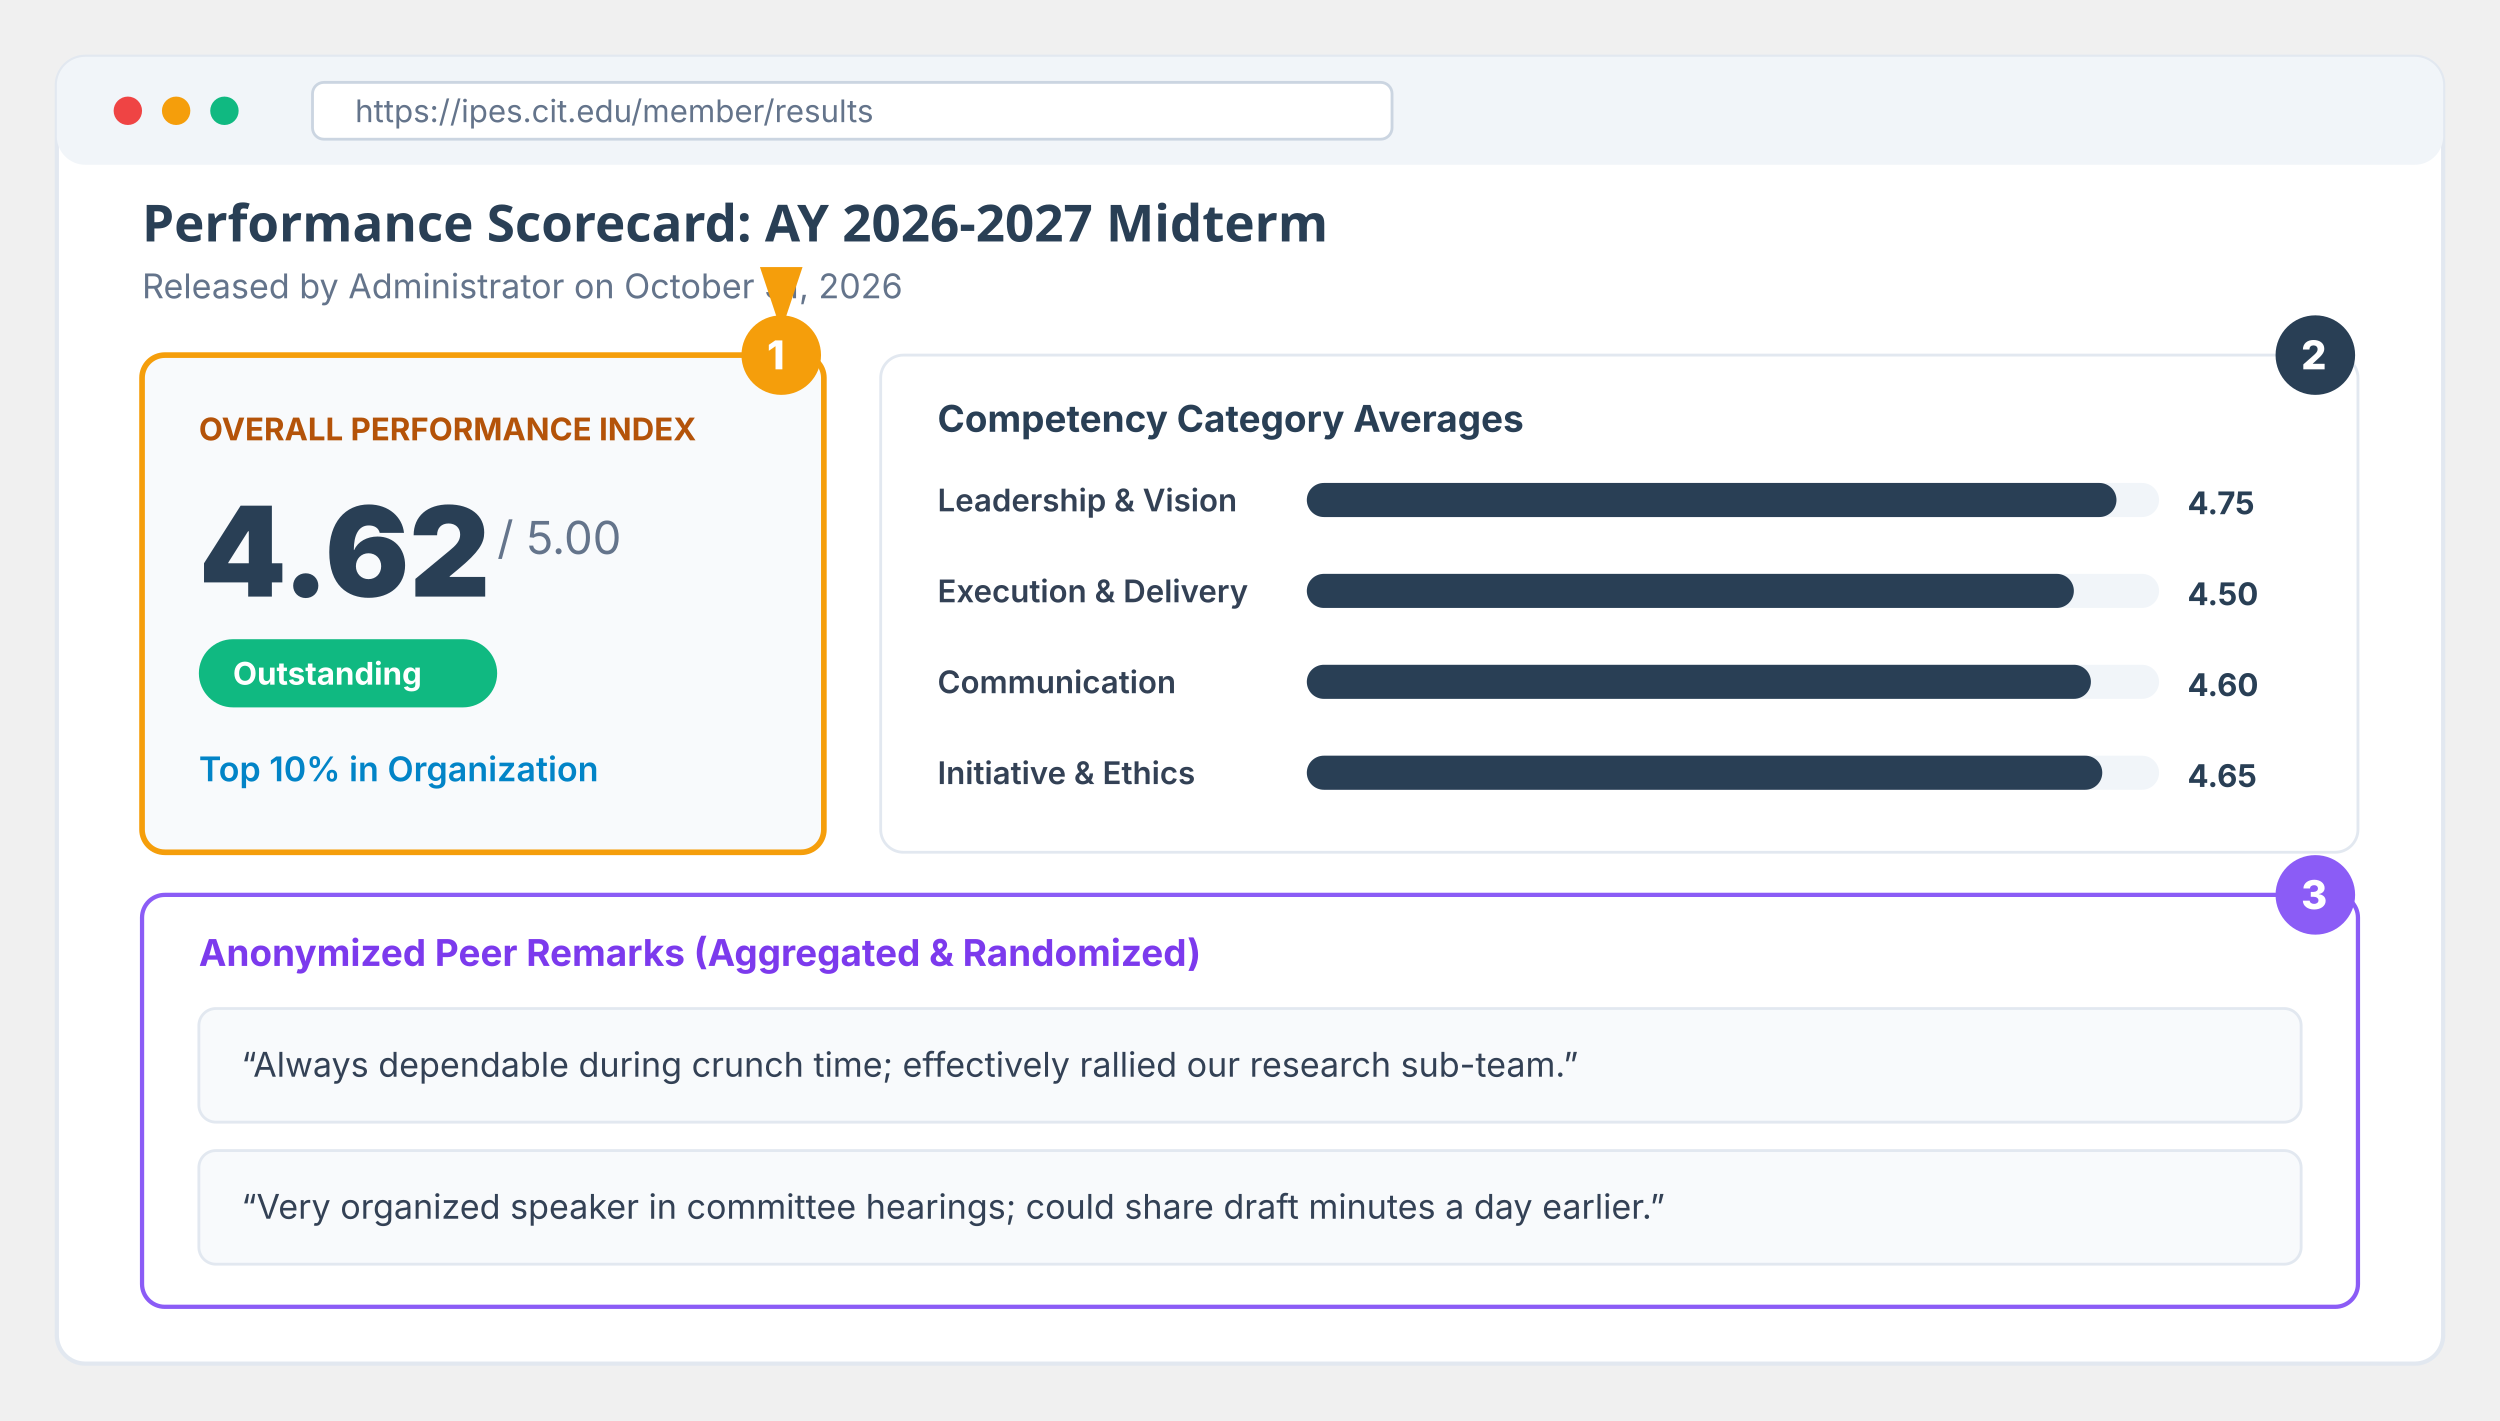
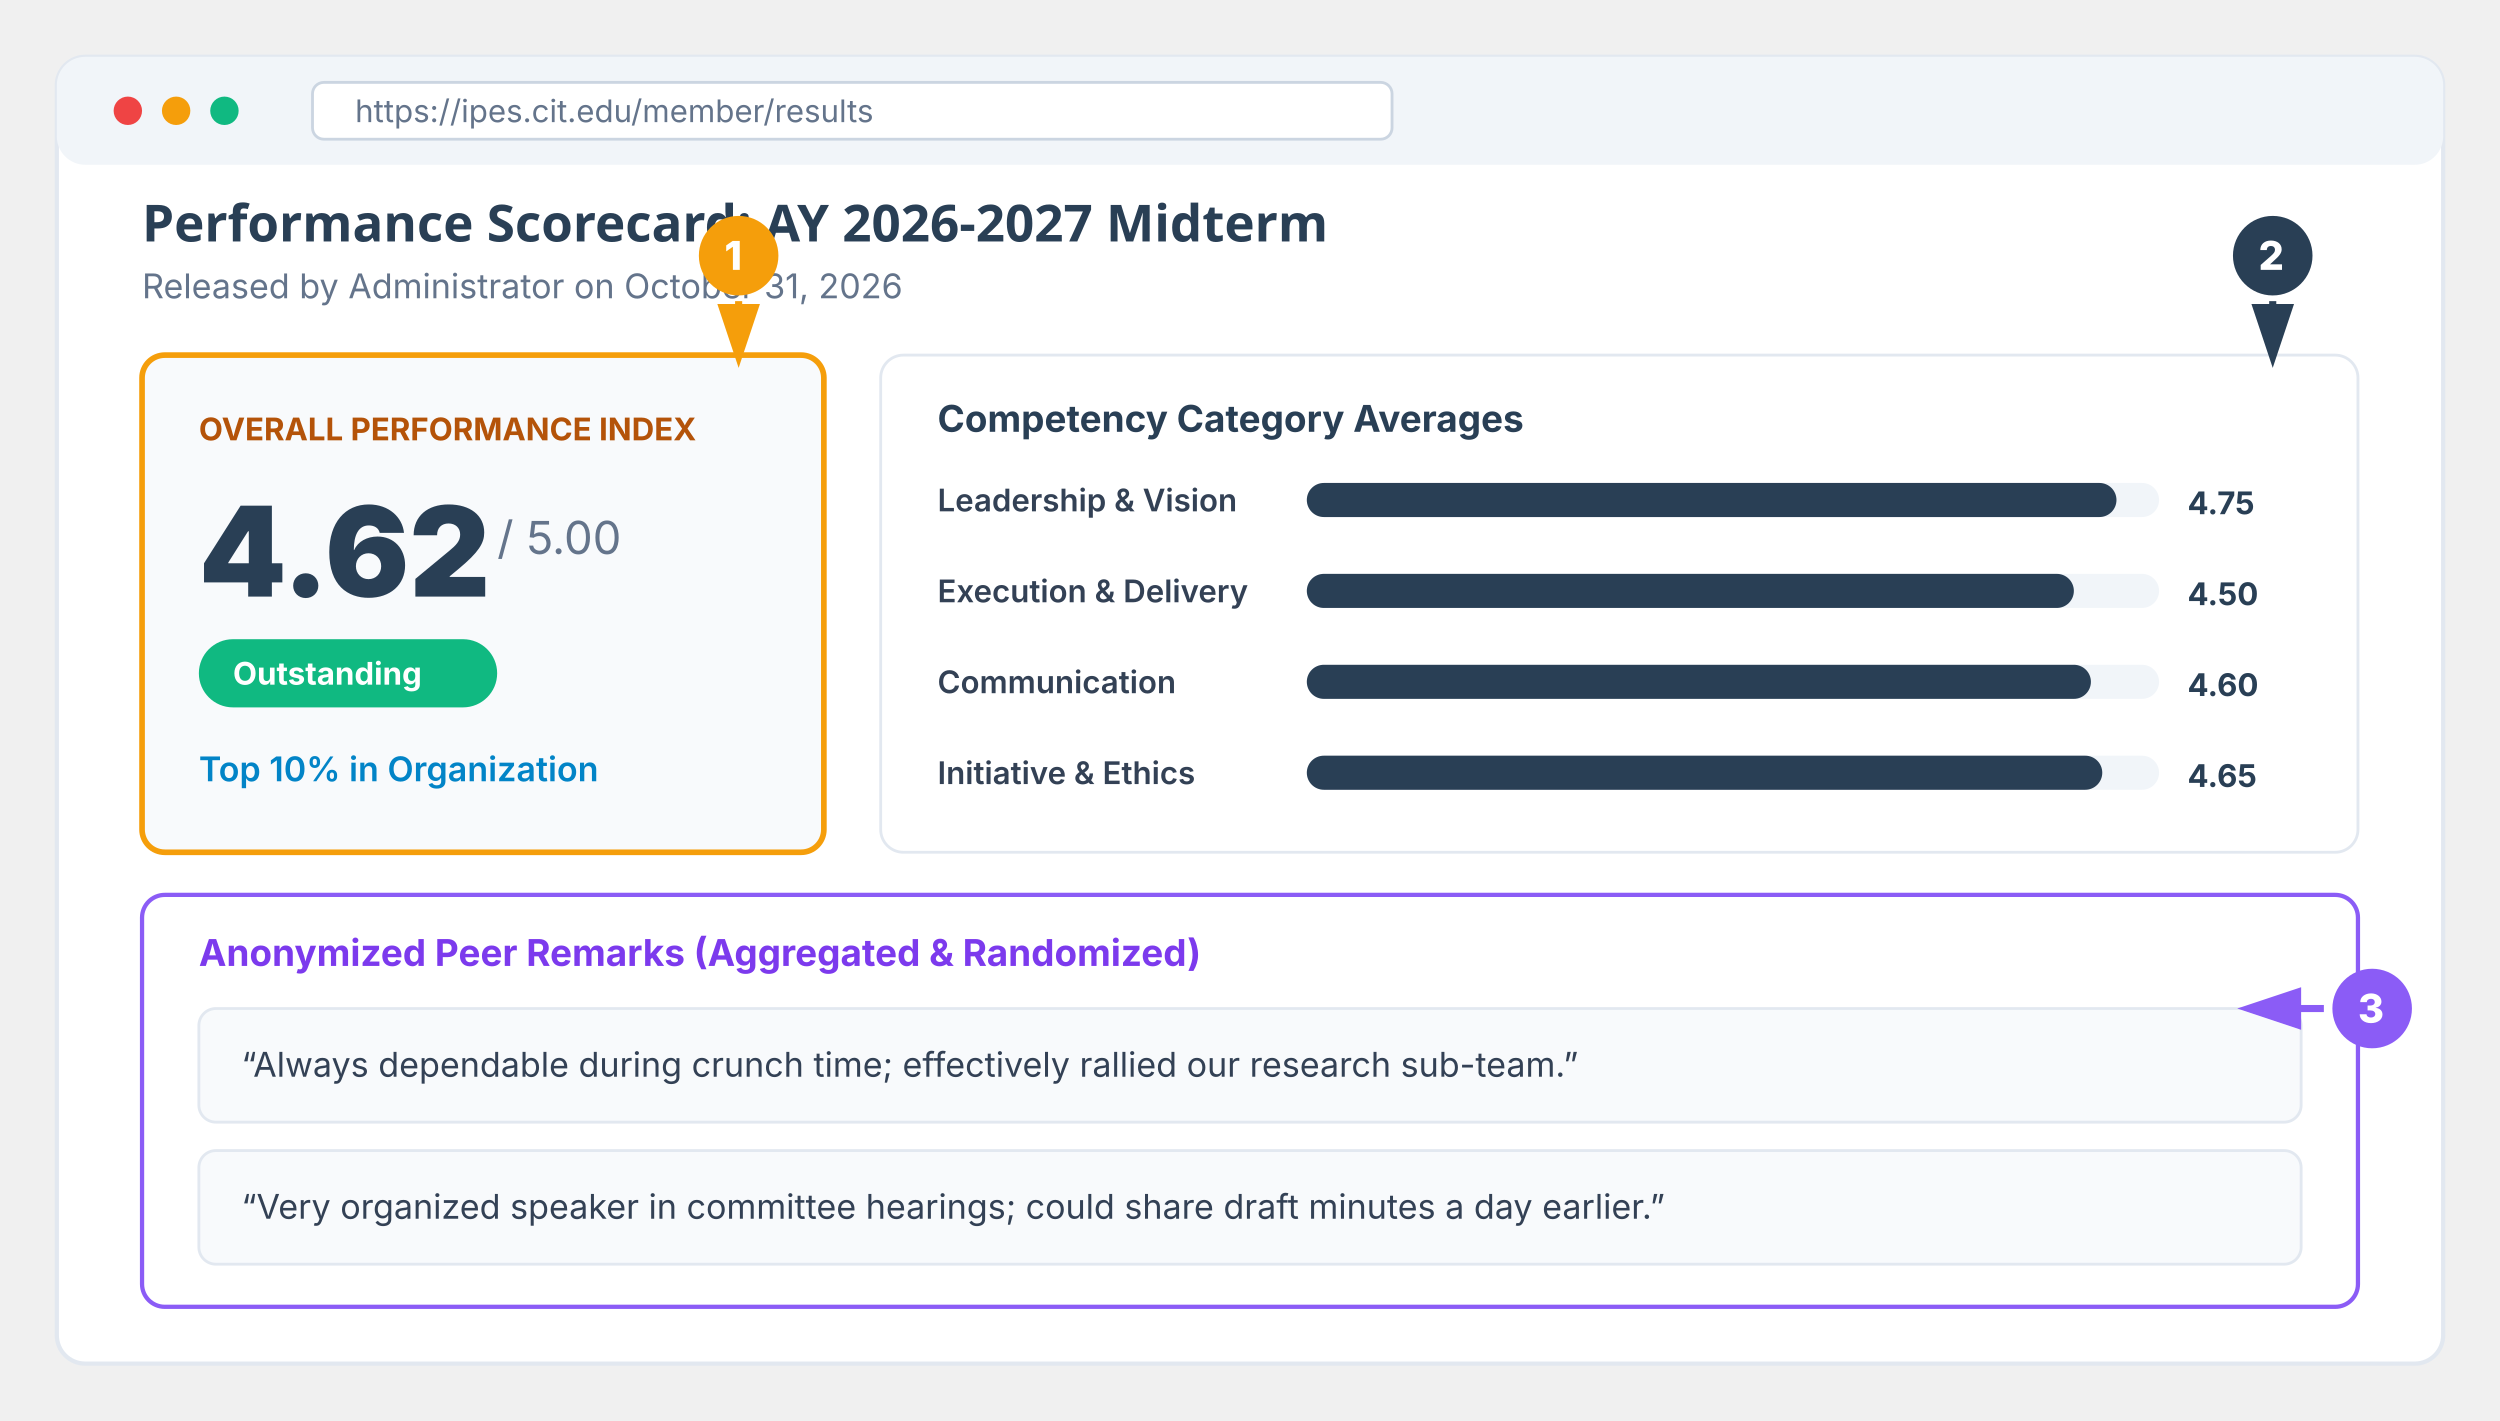
<svg xmlns="http://www.w3.org/2000/svg" viewBox="0 0 880 500" width="880" height="500" style="background:#f8fafc; border-radius:12px; font-family:'Inter',system-ui,sans-serif;">
  <defs>
    <marker id="arrow-amber-lm5" markerWidth="10" markerHeight="10" refX="6" refY="3" orient="auto">
      <path d="M0,0 L0,6 L9,3 z" fill="#f59e0b" />
    </marker>
    <marker id="arrow-navy-lm5" markerWidth="10" markerHeight="10" refX="6" refY="3" orient="auto">
      <path d="M0,0 L0,6 L9,3 z" fill="#293f55" />
+     </marker>
+     <marker id="arrow-violet-lm5" markerWidth="10" markerHeight="10" refX="6" refY="3" orient="auto">
+       <path d="M0,0 L0,6 L9,3 z" fill="#8b5cf6" />
    </marker>
  </defs>
  <rect x="20" y="20" width="840" height="460" rx="10" fill="#ffffff" stroke="#e2e8f0" stroke-width="1.5" />
  <rect x="20" y="20" width="840" height="38" rx="10" fill="#f1f5f9" />
  <circle cx="45" cy="39" r="5" fill="#ef4444" />
  <circle cx="62" cy="39" r="5" fill="#f59e0b" />
  <circle cx="79" cy="39" r="5" fill="#10b981" />
  <rect x="110" y="29" width="380" height="20" rx="4" fill="#ffffff" stroke="#cbd5e1" stroke-width="1" />
  <text x="125" y="43" font-size="11" fill="#64748b">https://ipes.cit.edu/member/results</text>
  <text x="50" y="85" font-size="18" font-weight="700" fill="#293f55" font-family="'Montserrat', sans-serif">Performance Scorecard: AY 2026-2027 Midterm</text>
  <text x="50" y="105" font-size="12" fill="#64748b">Released by Administrator on October 31, 2026</text>
  <rect x="50" y="125" width="240" height="175" rx="8" fill="#f8fafc" stroke="#f59e0b" stroke-width="2" />
  <text x="70" y="155" font-size="11" font-weight="700" fill="#b45309">OVERALL PERFORMANCE INDEX</text>
  <text x="70" y="210" font-size="44" font-weight="900" fill="#293f55">4.62</text>
  <text x="175" y="195" font-size="16" fill="#64748b">/ 5.00</text>
  <rect x="70" y="225" width="105" height="24" rx="12" fill="#10b981" />
  <text x="82" y="241" font-size="11" font-weight="700" fill="#ffffff">Outstanding</text>
  <text x="70" y="275" font-size="12" fill="#0284c7" font-weight="600">Top 10% in Organization</text>
  <rect x="310" y="125" width="520" height="175" rx="8" fill="#ffffff" stroke="#e2e8f0" stroke-width="1" />
  <text x="330" y="152" font-size="13" font-weight="700" fill="#293f55">Competency Category Averages</text>
  <text x="330" y="180" font-size="11" font-weight="600" fill="#334155">Leadership &amp; Vision</text>
  <rect x="460" y="170" width="300" height="12" rx="6" fill="#f1f5f9" />
  <rect x="460" y="170" width="285" height="12" rx="6" fill="#293f55" />
  <text x="770" y="181" font-size="11" font-weight="700" fill="#293f55">4.75</text>
  <text x="330" y="212" font-size="11" font-weight="600" fill="#334155">Execution &amp; Delivery</text>
  <rect x="460" y="202" width="300" height="12" rx="6" fill="#f1f5f9" />
  <rect x="460" y="202" width="270" height="12" rx="6" fill="#293f55" />
  <text x="770" y="213" font-size="11" font-weight="700" fill="#293f55">4.50</text>
  <text x="330" y="244" font-size="11" font-weight="600" fill="#334155">Communication</text>
  <rect x="460" y="234" width="300" height="12" rx="6" fill="#f1f5f9" />
  <rect x="460" y="234" width="276" height="12" rx="6" fill="#293f55" />
  <text x="770" y="245" font-size="11" font-weight="700" fill="#293f55">4.60</text>
  <text x="330" y="276" font-size="11" font-weight="600" fill="#334155">Initiative &amp; Ethics</text>
  <rect x="460" y="266" width="300" height="12" rx="6" fill="#f1f5f9" />
  <rect x="460" y="266" width="280" height="12" rx="6" fill="#293f55" />
  <text x="770" y="277" font-size="11" font-weight="700" fill="#293f55">4.65</text>
  <rect x="50" y="315" width="780" height="145" rx="8" fill="#ffffff" stroke="#8b5cf6" stroke-width="1.5" />
  <text x="70" y="340" font-size="13" font-weight="700" fill="#7c3aed">Anonymized Peer Remarks (Aggregated &amp; Randomized)</text>
  <rect x="70" y="355" width="740" height="40" rx="6" fill="#f8fafc" stroke="#e2e8f0" stroke-width="1" />
  <text x="85" y="379" font-size="12" fill="#334155">“Always dependable during crunch time; effectively rallied our research sub-team.”</text>
  <rect x="70" y="405" width="740" height="40" rx="6" fill="#f8fafc" stroke="#e2e8f0" stroke-width="1" />
  <text x="85" y="429" font-size="12" fill="#334155">“Very organized speaker in committee hearings; could share draft minutes a day earlier.”</text>
-   <circle cx="275" cy="125" r="14" fill="#f59e0b" />
-   <text x="270" y="130" font-size="14" font-weight="800" fill="#ffffff">1</text>
-   <path d="M 275 95 L 275 109" fill="none" stroke="#f59e0b" stroke-width="2.5" marker-end="url(#arrow-amber-lm5)" />
-   <circle cx="815" cy="125" r="14" fill="#293f55" />
-   <text x="810" y="130" font-size="14" font-weight="800" fill="#ffffff">2</text>
-   <circle cx="815" cy="315" r="14" fill="#8b5cf6" />
-   <text x="810" y="320" font-size="14" font-weight="800" fill="#ffffff">3</text>
+   <circle cx="260" cy="90" r="14" fill="#f59e0b" />
+   <text x="255" y="95" font-size="14" font-weight="800" fill="#ffffff">1</text>
+   <path d="M 260 106 L 260 122" fill="none" stroke="#f59e0b" stroke-width="2.5" marker-end="url(#arrow-amber-lm5)" />
+   <circle cx="800" cy="90" r="14" fill="#293f55" />
+   <text x="795" y="95" font-size="14" font-weight="800" fill="#ffffff">2</text>
+   <path d="M 800 106 L 800 122" fill="none" stroke="#293f55" stroke-width="2.5" marker-end="url(#arrow-navy-lm5)" />
+   <circle cx="835" cy="355" r="14" fill="#8b5cf6" />
+   <text x="830" y="360" font-size="14" font-weight="800" fill="#ffffff">3</text>
+   <path d="M 818 355 L 795 355" fill="none" stroke="#8b5cf6" stroke-width="2.5" marker-end="url(#arrow-violet-lm5)" />
</svg>
